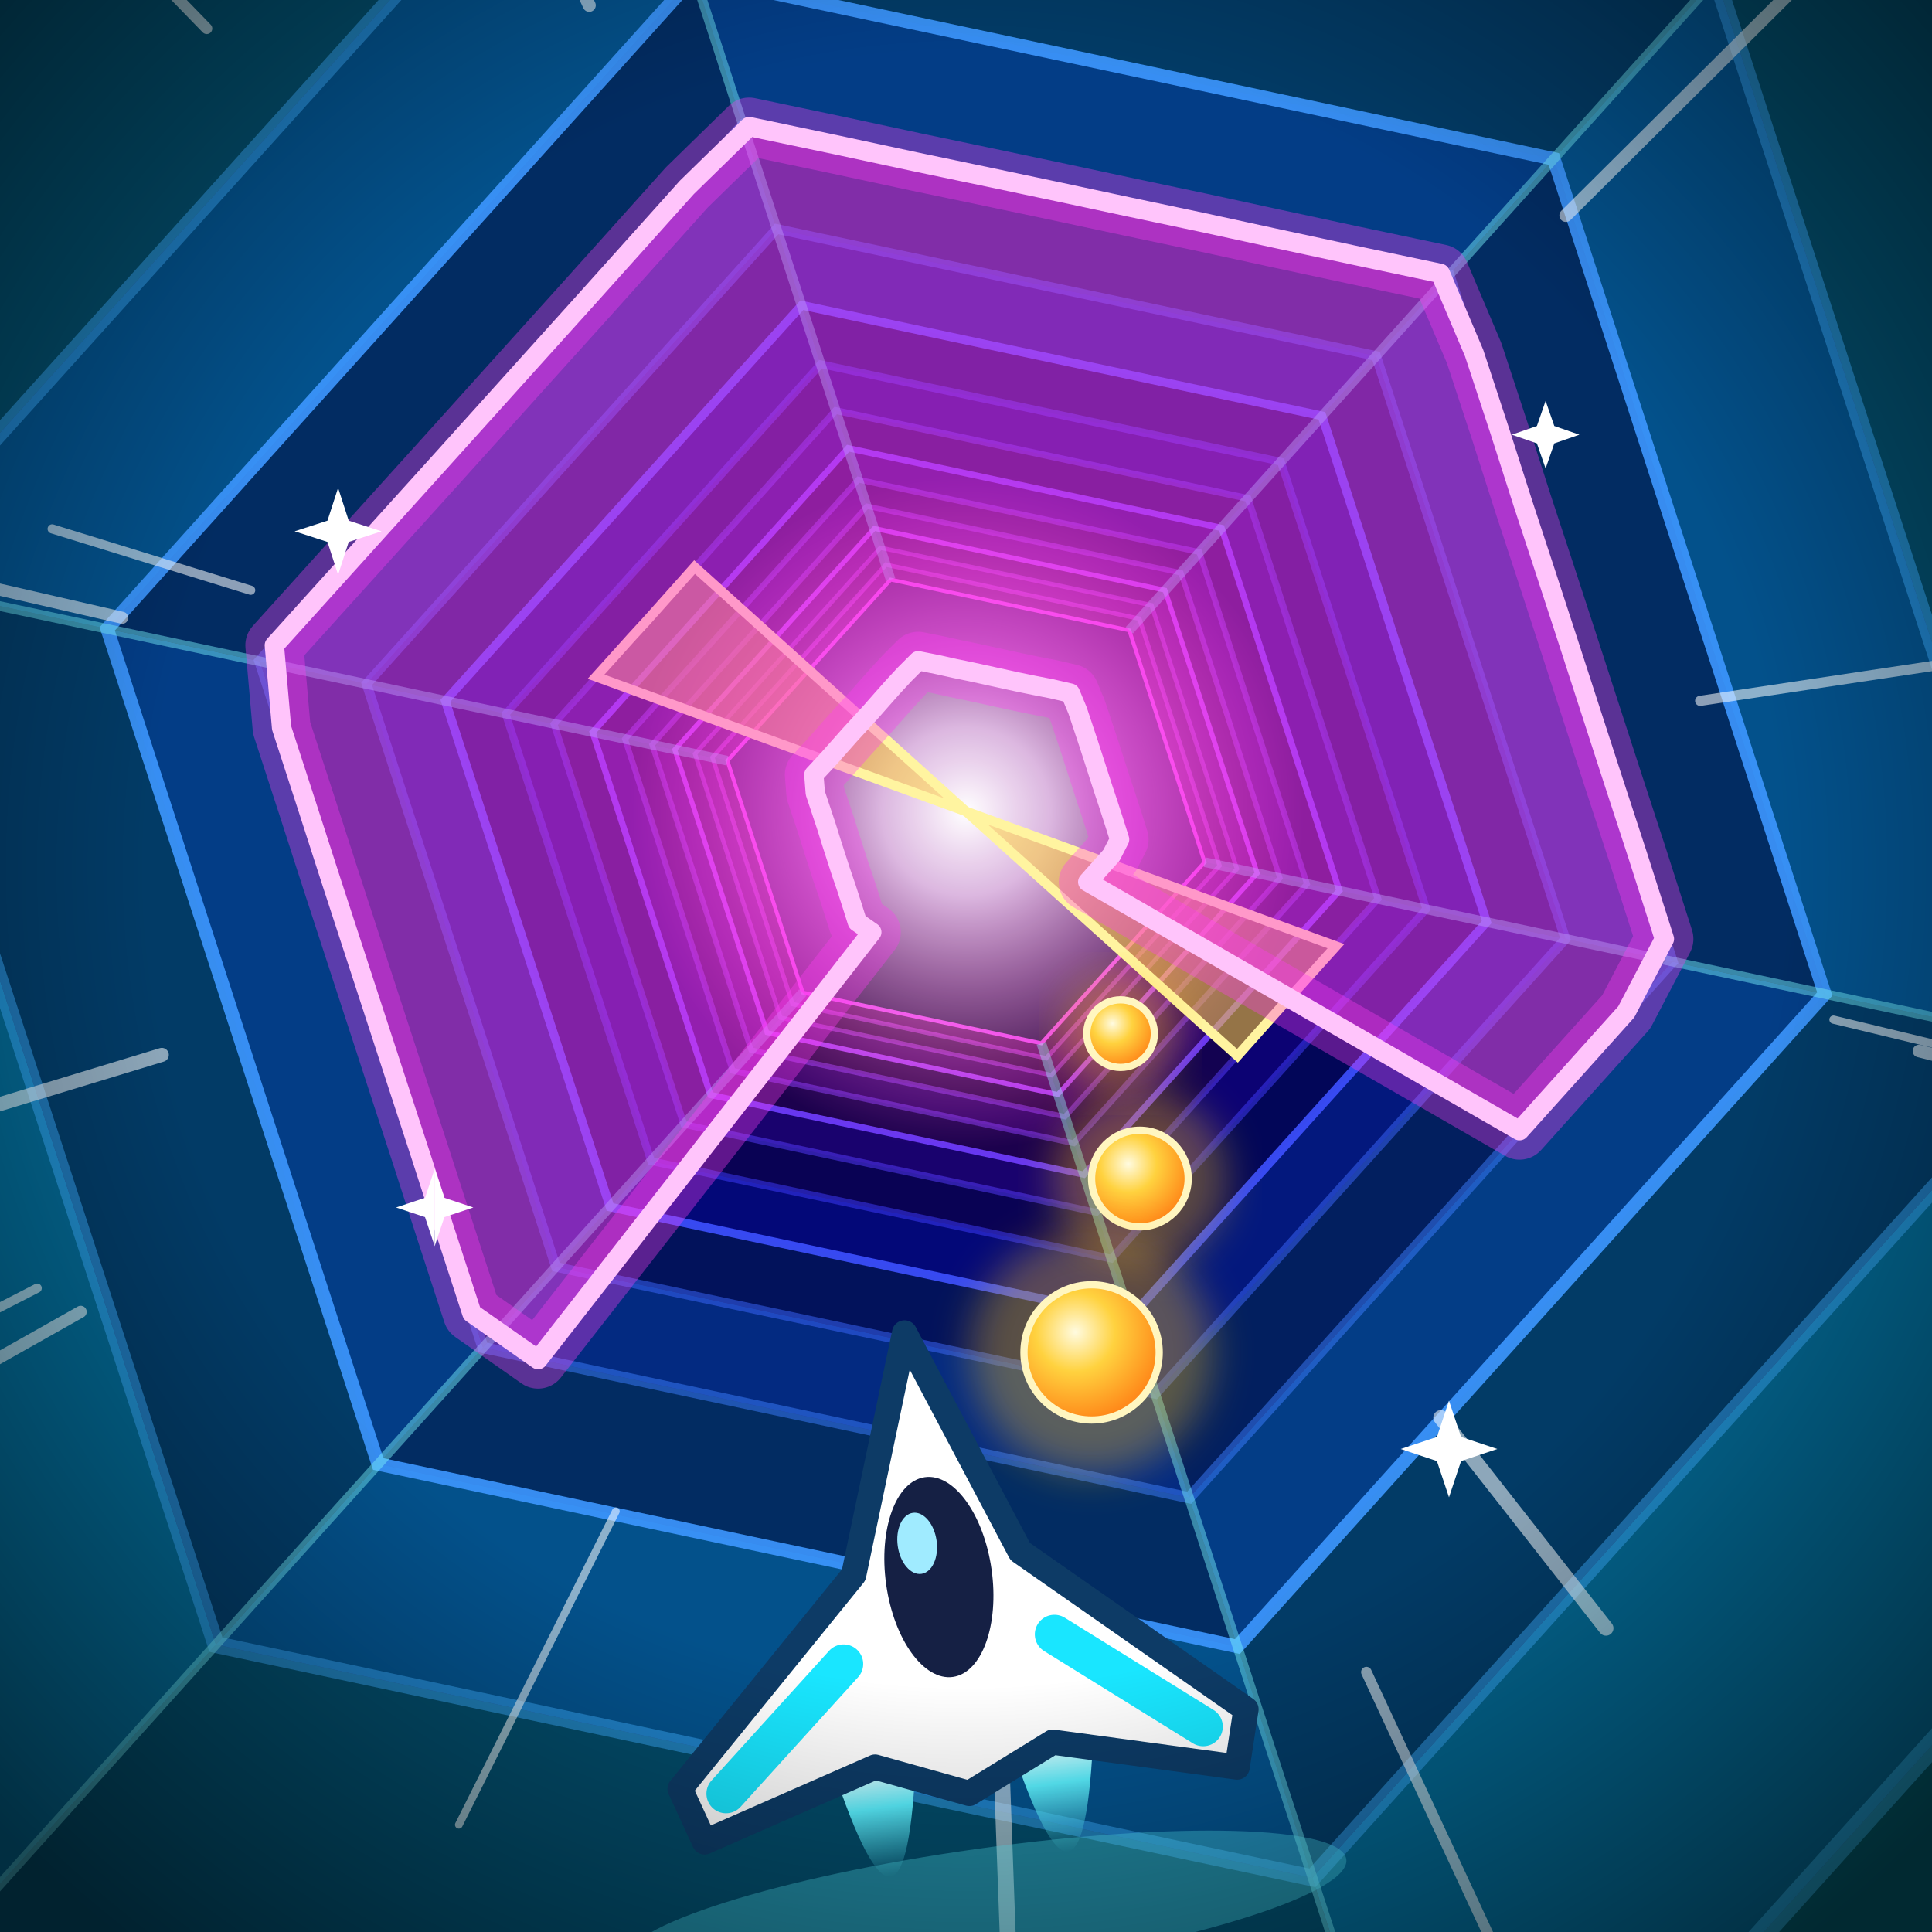
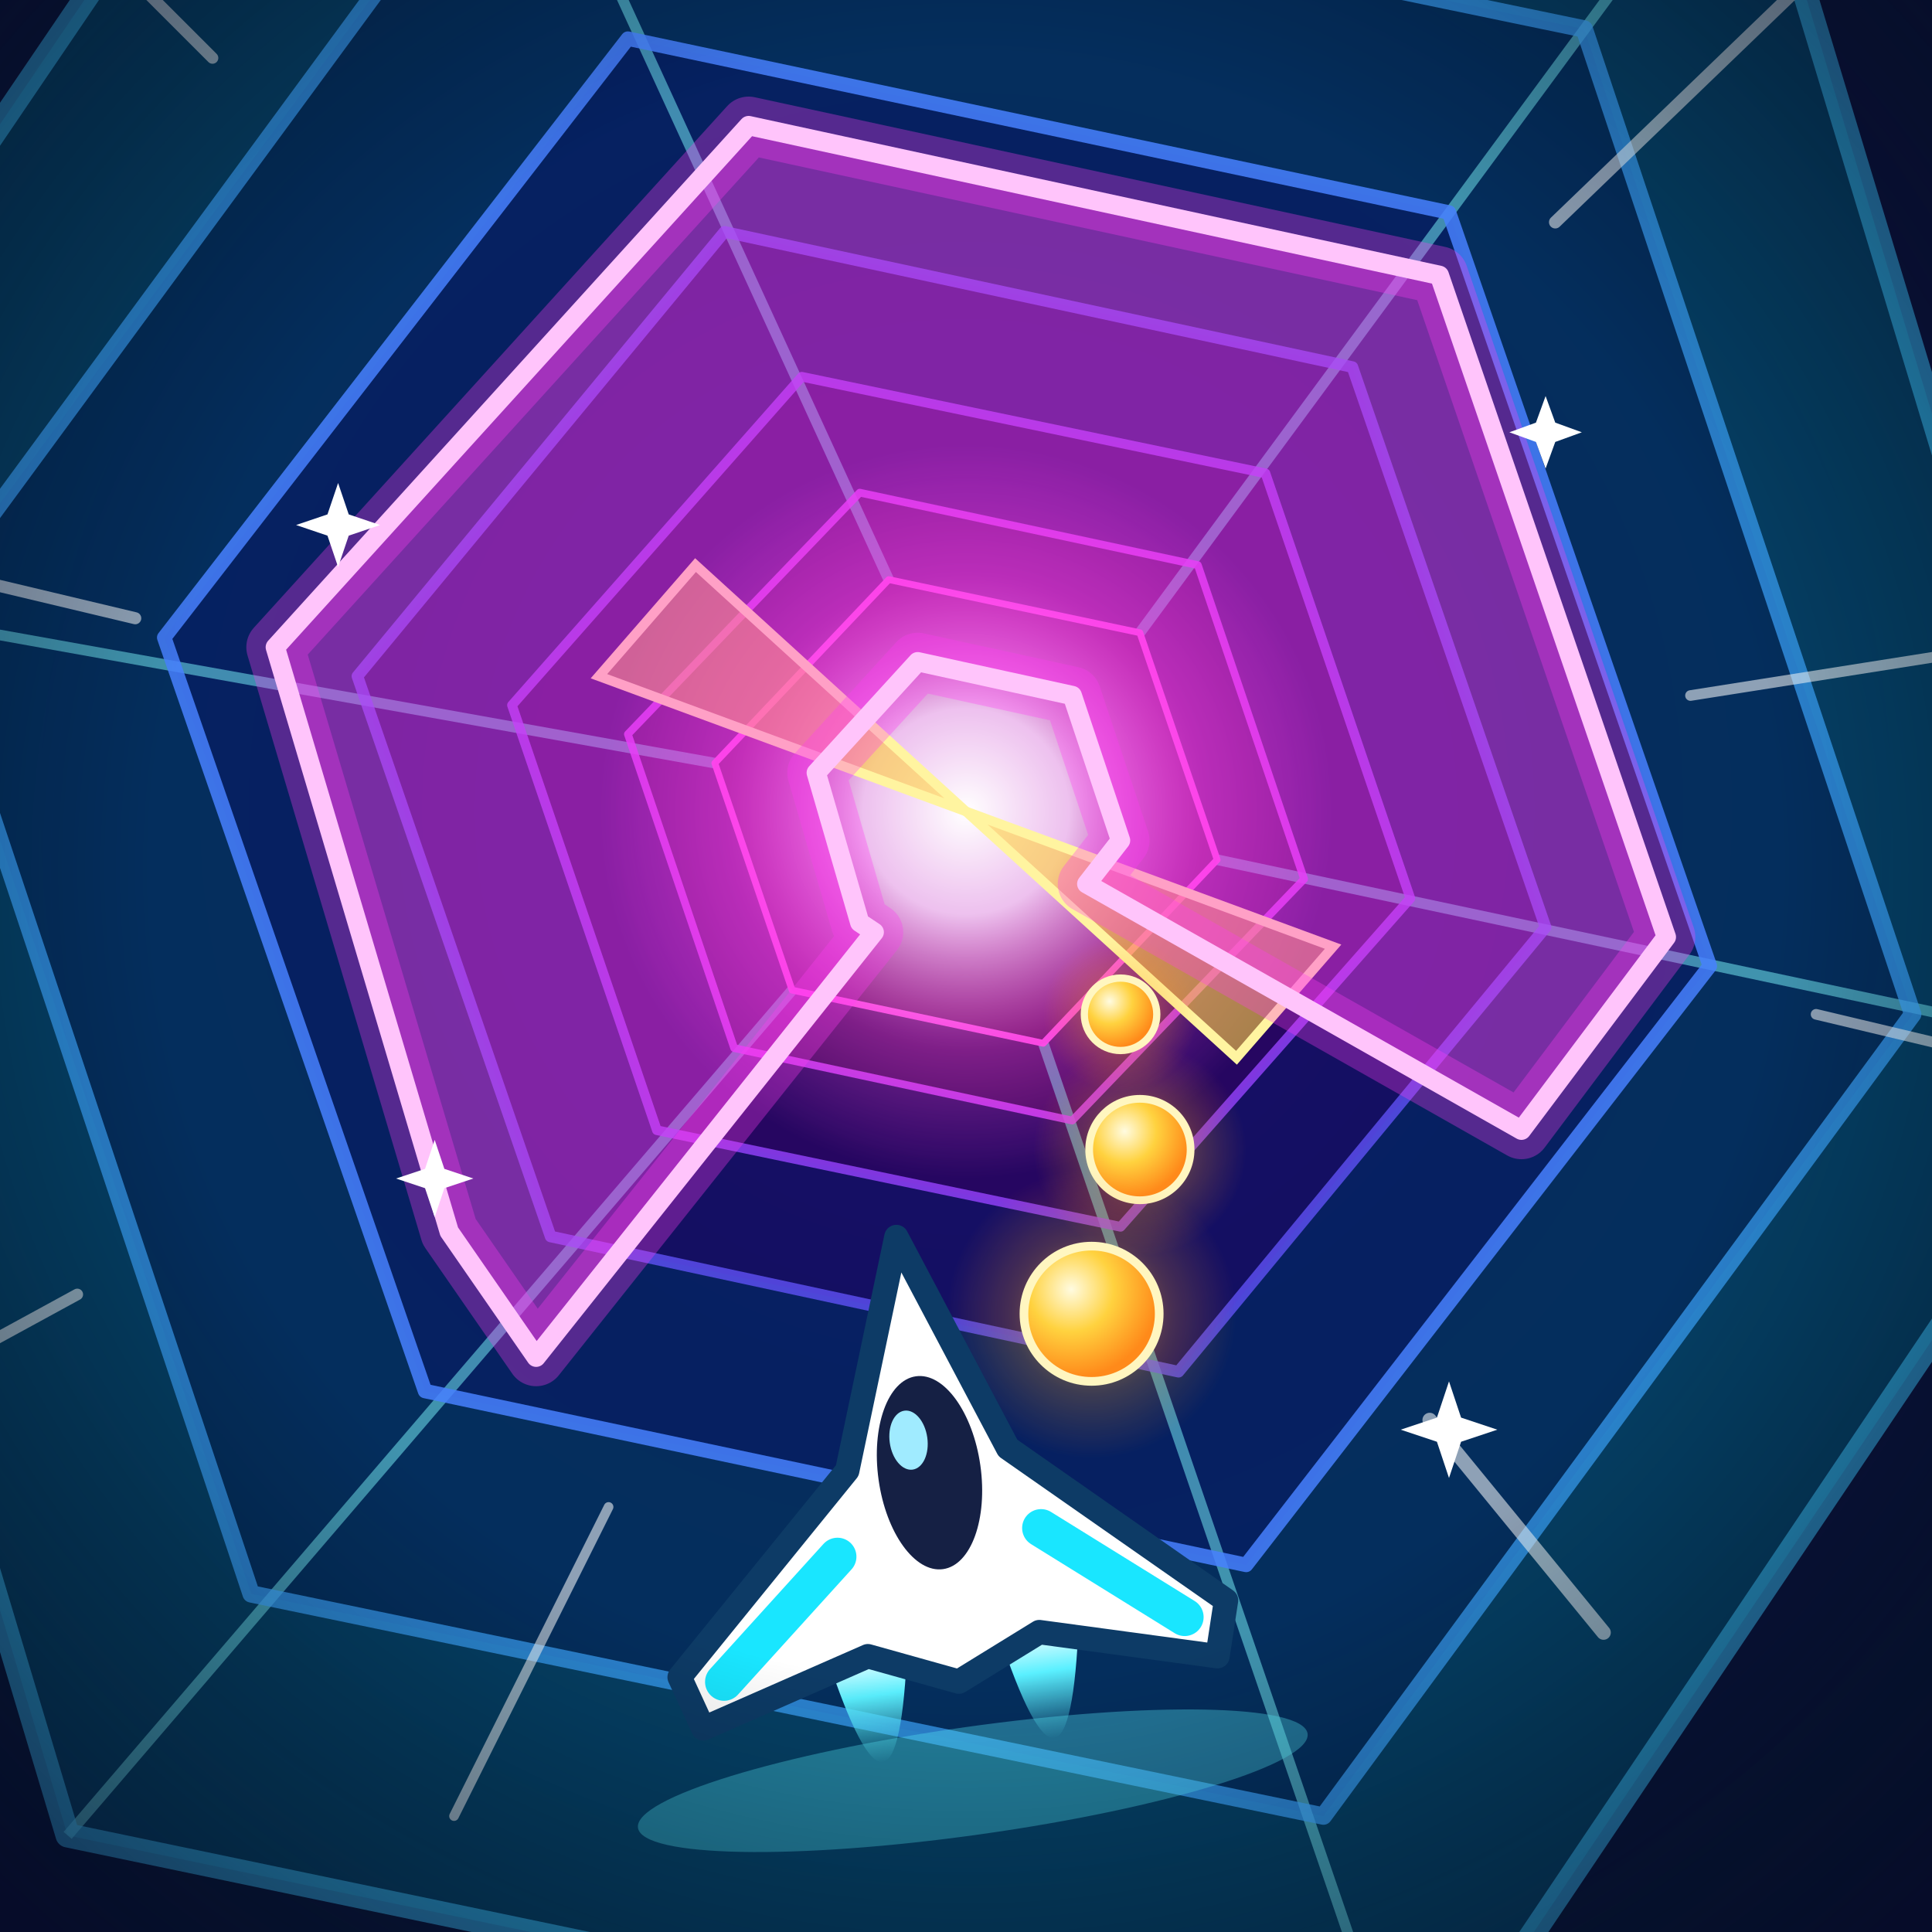
<svg xmlns="http://www.w3.org/2000/svg" viewBox="0 0 400 400" width="400" height="400">
  <defs>
-     <radialGradient id="glow" cx="50%" cy="50%" r="50%">
-       <stop offset="0" stop-color="#fff" stop-opacity="1" />
-       <stop offset=".25" stop-color="#ffd6ff" stop-opacity=".85" />
+     <radialGradient id="bg" cx="50%" cy="42%" r="68%">
+       <stop offset="0" stop-color="#3c0c7a" />
+       <stop offset=".45" stop-color="#140744" />
+       <stop offset="1" stop-color="#051c3d" />
+     </radialGradient>
+     <radialGradient id="core" cx="50%" cy="50%" r="50%">
+       <stop offset="0" stop-color="#fff" />
+       <stop offset=".28" stop-color="#ffd6ff" stop-opacity=".9" />
+       <stop offset=".65" stop-color="#ff4fd8" stop-opacity=".35" />
      <stop offset="1" stop-color="#ff4fd8" stop-opacity="0" />
    </radialGradient>
-     <radialGradient id="vig" cx="50%" cy="45%" r="70%">
-       <stop offset=".6" stop-color="#000" stop-opacity="0" />
-       <stop offset="1" stop-color="#000" stop-opacity=".55" />
+     <radialGradient id="orbHalo" cx="50%" cy="50%" r="50%">
+       <stop offset="0" stop-color="#ffe066" stop-opacity=".7" />
+       <stop offset=".55" stop-color="#ff9f1c" stop-opacity=".22" />
+       <stop offset="1" stop-color="#ff8a1a" stop-opacity="0" />
    </radialGradient>
-     <radialGradient id="orb" cx="38%" cy="35%" r="65%">
+     <radialGradient id="orb" cx="35%" cy="32%" r="65%">
      <stop offset="0" stop-color="#fffbe0" />
-       <stop offset=".45" stop-color="#ffd23f" />
+       <stop offset=".48" stop-color="#ffd23f" />
      <stop offset="1" stop-color="#ff8a1a" />
    </radialGradient>
    <linearGradient id="flame" x1="0" y1="0" x2="0" y2="1">
      <stop offset="0" stop-color="#fff" />
      <stop offset=".4" stop-color="#5af0ff" />
      <stop offset="1" stop-color="#5af0ff" stop-opacity="0" />
    </linearGradient>
-     <filter id="blur" x="-20%" y="-20%" width="140%" height="140%">
-       <feGaussianBlur stdDeviation="4" />
-     </filter>
+     <radialGradient id="vig" cx="50%" cy="45%" r="72%">
+       <stop offset=".58" stop-color="#000" stop-opacity="0" />
+       <stop offset="1" stop-color="#07021c" stop-opacity=".6" />
+     </radialGradient>
    <clipPath id="tile">
-       <rect width="400" height="400" rx="0" />
+       <rect width="400" height="400" />
    </clipPath>
  </defs>
  <g clip-path="url(#tile)">
-     <rect width="400" height="400" fill="#12052e" />
-     <polygon points="708.6,276.1 360.7,662.5 299.2,473.3 514.0,234.7" fill="#025b6d" />
-     <polygon points="360.7,662.5 -147.9,554.4 -14.8,406.5 299.2,473.3" fill="#037c95" />
-     <polygon points="-147.9,554.4 -308.6,59.9 -114.0,101.3 -14.8,406.5" fill="#025b6d" />
-     <polygon points="-308.6,59.9 39.3,-326.5 100.8,-137.3 -114.0,101.3" fill="#037c95" />
-     <polygon points="39.3,-326.5 547.9,-218.4 414.8,-70.5 100.8,-137.3" fill="#025b6d" />
-     <polygon points="547.9,-218.4 708.6,276.1 514.0,234.7 414.8,-70.5" fill="#037c95" />
-     <polygon points="514.0,234.7 299.2,473.3 271.7,388.8 427.1,216.3" fill="#036690" />
-     <polygon points="299.2,473.3 -14.8,406.5 44.7,340.5 271.7,388.8" fill="#024b69" />
-     <polygon points="-14.8,406.5 -114.0,101.3 -27.1,119.7 44.7,340.5" fill="#036690" />
-     <polygon points="-114.0,101.3 100.8,-137.3 128.3,-52.8 -27.1,119.7" fill="#024b69" />
-     <polygon points="100.8,-137.3 414.8,-70.5 355.3,-4.5 128.3,-52.8" fill="#036690" />
-     <polygon points="414.8,-70.5 514.0,234.7 427.1,216.3 355.3,-4.5" fill="#024b69" />
-     <polygon points="427.1,216.3 271.7,388.8 256.2,340.9 377.8,205.8" fill="#023b66" />
-     <polygon points="271.7,388.8 44.7,340.5 78.3,303.1 256.2,340.9" fill="#03518b" />
-     <polygon points="44.7,340.5 -27.1,119.7 22.2,130.2 78.3,303.1" fill="#023b66" />
-     <polygon points="-27.1,119.7 128.3,-52.8 143.8,-4.9 22.2,130.2" fill="#03518b" />
-     <polygon points="128.3,-52.8 355.3,-4.5 321.7,32.9 143.8,-4.9" fill="#023b66" />
-     <polygon points="355.3,-4.5 427.1,216.3 377.8,205.8 321.7,32.9" fill="#03518b" />
-     <polygon points="377.8,205.8 256.2,340.9 246.2,310.1 346.2,199.1" fill="#033d86" />
-     <polygon points="256.2,340.9 78.3,303.1 100.0,279.0 246.2,310.1" fill="#022c62" />
-     <polygon points="78.3,303.1 22.2,130.2 53.8,136.9 100.0,279.0" fill="#033d86" />
-     <polygon points="22.2,130.2 143.8,-4.9 153.8,25.9 53.8,136.9" fill="#022c62" />
-     <polygon points="143.8,-4.9 321.7,32.9 300.0,57.0 153.8,25.9" fill="#033d86" />
-     <polygon points="321.7,32.9 377.8,205.8 346.2,199.1 300.0,57.0" fill="#022c62" />
-     <polygon points="346.2,199.1 246.2,310.1 239.2,288.6 324.1,194.4" fill="#021f5f" />
-     <polygon points="246.2,310.1 100.0,279.0 115.1,262.3 239.2,288.6" fill="#032a81" />
-     <polygon points="100.0,279.0 53.8,136.9 75.9,141.6 115.1,262.3" fill="#021f5f" />
-     <polygon points="53.8,136.9 153.8,25.9 160.8,47.4 75.9,141.6" fill="#032a81" />
-     <polygon points="153.8,25.9 300.0,57.0 284.9,73.7 160.8,47.4" fill="#021f5f" />
-     <polygon points="300.0,57.0 346.2,199.1 324.1,194.4 284.9,73.7" fill="#032a81" />
-     <polygon points="324.1,194.4 239.2,288.6 234.0,272.8 307.8,190.9" fill="#03187d" />
-     <polygon points="239.2,288.6 115.1,262.3 126.3,249.9 234.0,272.8" fill="#02125b" />
-     <polygon points="115.1,262.3 75.9,141.6 92.2,145.1 126.3,249.9" fill="#03187d" />
-     <polygon points="75.9,141.6 160.8,47.4 166.0,63.2 92.2,145.1" fill="#02125b" />
-     <polygon points="160.8,47.4 284.9,73.7 273.7,86.1 166.0,63.2" fill="#03187d" />
-     <polygon points="284.9,73.7 324.1,194.4 307.8,190.9 273.7,86.1" fill="#02125b" />
-     <polygon points="307.8,190.9 234.0,272.8 230.1,260.6 295.3,188.2" fill="#020658" />
-     <polygon points="234.0,272.8 126.3,249.9 134.8,240.4 230.1,260.6" fill="#030878" />
-     <polygon points="126.3,249.9 92.2,145.1 104.7,147.8 134.8,240.4" fill="#020658" />
-     <polygon points="92.2,145.1 166.0,63.2 169.9,75.4 104.7,147.8" fill="#030878" />
-     <polygon points="166.0,63.2 273.7,86.1 265.2,95.6 169.9,75.4" fill="#020658" />
-     <polygon points="273.7,86.1 307.8,190.9 295.3,188.2 265.2,95.6" fill="#030878" />
-     <polygon points="295.3,188.2 230.1,260.6 227.0,251.0 285.3,186.1" fill="#0c0273" />
-     <polygon points="230.1,260.6 134.8,240.4 141.6,232.8 227.0,251.0" fill="#090254" />
-     <polygon points="134.8,240.4 104.7,147.8 114.7,149.9 141.6,232.8" fill="#0c0273" />
-     <polygon points="104.7,147.8 169.9,75.4 173.0,85.0 114.7,149.9" fill="#090254" />
-     <polygon points="169.9,75.4 265.2,95.6 258.4,103.2 173.0,85.0" fill="#0c0273" />
-     <polygon points="265.2,95.6 295.3,188.2 285.3,186.1 258.4,103.2" fill="#090254" />
-     <polygon points="285.3,186.1 227.0,251.0 224.4,243.2 277.3,184.4" fill="#130251" />
-     <polygon points="227.0,251.0 141.6,232.8 147.1,226.7 224.4,243.2" fill="#19026e" />
-     <polygon points="141.6,232.8 114.7,149.9 122.7,151.6 147.1,226.7" fill="#130251" />
-     <polygon points="114.7,149.9 173.0,85.0 175.6,92.8 122.7,151.6" fill="#19026e" />
-     <polygon points="173.0,85.0 258.4,103.2 252.9,109.3 175.6,92.8" fill="#130251" />
-     <polygon points="258.4,103.2 285.3,186.1 277.3,184.4 252.9,109.3" fill="#19026e" />
-     <polygon points="277.3,184.4 224.4,243.2 222.3,236.7 270.6,183.0" fill="#26026a" />
-     <polygon points="224.4,243.2 147.1,226.7 151.7,221.7 222.3,236.7" fill="#1c014d" />
-     <polygon points="147.1,226.7 122.7,151.6 129.4,153.0 151.7,221.7" fill="#26026a" />
-     <polygon points="122.7,151.6 175.6,92.8 177.7,99.3 129.4,153.0" fill="#1c014d" />
-     <polygon points="175.6,92.8 252.9,109.3 248.3,114.3 177.7,99.3" fill="#26026a" />
-     <polygon points="252.9,109.3 277.3,184.4 270.6,183.0 248.3,114.3" fill="#1c014d" />
-     <polygon points="270.6,183.0 222.3,236.7 220.5,231.2 265.0,181.8" fill="#24014a" />
-     <polygon points="222.3,236.7 151.7,221.7 155.5,217.4 220.5,231.2" fill="#310265" />
-     <polygon points="151.7,221.7 129.4,153.0 135.0,154.2 155.5,217.4" fill="#24014a" />
-     <polygon points="129.4,153.0 177.7,99.3 179.5,104.8 135.0,154.2" fill="#310265" />
-     <polygon points="177.7,99.3 248.3,114.3 244.5,118.6 179.5,104.8" fill="#24014a" />
-     <polygon points="248.3,114.3 270.6,183.0 265.0,181.8 244.5,118.6" fill="#310265" />
-     <polygon points="265.0,181.8 220.5,231.2 219.0,226.6 260.3,180.8" fill="#3b0260" />
-     <polygon points="220.5,231.2 155.5,217.4 158.8,213.8 219.0,226.6" fill="#2b0146" />
-     <polygon points="155.5,217.4 135.0,154.2 139.7,155.2 158.8,213.8" fill="#3b0260" />
-     <polygon points="135.0,154.2 179.5,104.8 181.0,109.4 139.7,155.2" fill="#2b0146" />
-     <polygon points="179.5,104.8 244.5,118.6 241.2,122.2 181.0,109.4" fill="#3b0260" />
-     <polygon points="244.5,118.6 265.0,181.8 260.3,180.8 241.2,122.2" fill="#2b0146" />
-     <polygon points="260.3,180.8 219.0,226.6 217.7,222.6 256.1,179.9" fill="#320143" />
-     <polygon points="219.0,226.6 158.8,213.8 161.6,210.7 217.7,222.6" fill="#44025b" />
-     <polygon points="158.8,213.8 139.7,155.2 143.9,156.1 161.6,210.7" fill="#320143" />
-     <polygon points="139.7,155.2 181.0,109.4 182.3,113.4 143.9,156.1" fill="#44025b" />
-     <polygon points="181.0,109.4 241.2,122.2 238.4,125.3 182.3,113.4" fill="#320143" />
-     <polygon points="241.2,122.2 260.3,180.8 256.1,179.9 238.4,125.3" fill="#44025b" />
-     <polygon points="256.1,179.9 217.7,222.6 216.6,219.1 252.5,179.2" fill="#4b0256" />
-     <polygon points="217.7,222.6 161.6,210.7 164.1,207.9 216.6,219.1" fill="#37013f" />
-     <polygon points="161.6,210.7 143.9,156.1 147.5,156.8 164.1,207.9" fill="#4b0256" />
-     <polygon points="143.9,156.1 182.3,113.4 183.4,116.9 147.5,156.8" fill="#37013f" />
-     <polygon points="182.3,113.4 238.4,125.3 235.9,128.1 183.4,116.9" fill="#4b0256" />
-     <polygon points="238.4,125.3 256.1,179.9 252.5,179.2 235.9,128.1" fill="#37013f" />
-     <polygon points="252.5,179.2 216.6,219.1 215.6,216.0 249.4,178.5" fill="#3c013c" />
-     <polygon points="216.6,219.1 164.1,207.9 166.2,205.5 215.6,216.0" fill="#520252" />
-     <polygon points="164.1,207.9 147.5,156.8 150.6,157.5 166.2,205.5" fill="#3c013c" />
-     <polygon points="147.5,156.8 183.4,116.9 184.4,120.0 150.6,157.5" fill="#520252" />
-     <polygon points="183.4,116.9 235.9,128.1 233.8,130.5 184.4,120.0" fill="#3c013c" />
-     <polygon points="235.9,128.1 252.5,179.2 249.4,178.5 233.8,130.5" fill="#520252" />
-     <polygon points="514.0,234.7 299.2,473.3 -14.8,406.5 -114.0,101.3 100.8,-137.3 414.8,-70.5" fill="none" stroke="#3dc7ff" stroke-width="4.7" stroke-opacity="0.50" />
-     <polygon points="427.1,216.3 271.7,388.8 44.7,340.5 -27.1,119.7 128.3,-52.8 355.3,-4.5" fill="none" stroke="#3dafff" stroke-width="3.5" stroke-opacity="0.50" />
-     <polygon points="377.8,205.8 256.2,340.9 78.3,303.1 22.2,130.2 143.8,-4.9 321.7,32.9" fill="none" stroke="#3d97ff" stroke-width="2.8" stroke-opacity="0.90" />
-     <polygon points="346.2,199.1 246.2,310.1 100.0,279.0 53.8,136.9 153.8,25.9 300.0,57.0" fill="none" stroke="#3d7fff" stroke-width="2.3" stroke-opacity="0.50" />
-     <polygon points="324.1,194.4 239.2,288.6 115.1,262.3 75.9,141.6 160.8,47.4 284.9,73.7" fill="none" stroke="#3d68ff" stroke-width="2.0" stroke-opacity="0.50" />
-     <polygon points="307.8,190.9 234.0,272.8 126.3,249.9 92.2,145.1 166.0,63.2 273.7,86.1" fill="none" stroke="#3d50ff" stroke-width="1.8" stroke-opacity="0.90" />
-     <polygon points="295.3,188.2 230.1,260.6 134.8,240.4 104.7,147.8 169.9,75.4 265.2,95.6" fill="none" stroke="#413dff" stroke-width="1.6" stroke-opacity="0.50" />
-     <polygon points="285.3,186.1 227.0,251.0 141.6,232.8 114.7,149.9 173.0,85.0 258.4,103.2" fill="none" stroke="#593dff" stroke-width="1.4" stroke-opacity="0.50" />
-     <polygon points="277.3,184.4 224.4,243.2 147.1,226.7 122.7,151.6 175.6,92.8 252.9,109.3" fill="none" stroke="#703dff" stroke-width="1.3" stroke-opacity="0.90" />
-     <polygon points="270.6,183.0 222.3,236.7 151.7,221.7 129.4,153.0 177.7,99.3 248.3,114.3" fill="none" stroke="#883dff" stroke-width="1.2" stroke-opacity="0.50" />
-     <polygon points="265.0,181.8 220.5,231.2 155.5,217.4 135.0,154.2 179.5,104.8 244.5,118.6" fill="none" stroke="#a03dff" stroke-width="1.1" stroke-opacity="0.50" />
-     <polygon points="260.3,180.8 219.0,226.6 158.8,213.8 139.7,155.2 181.0,109.4 241.2,122.2" fill="none" stroke="#b73dff" stroke-width="1.0" stroke-opacity="0.90" />
-     <polygon points="256.1,179.9 217.7,222.6 161.6,210.7 143.9,156.1 182.3,113.4 238.4,125.3" fill="none" stroke="#cf3dff" stroke-width="0.9" stroke-opacity="0.50" />
-     <polygon points="252.5,179.2 216.6,219.1 164.1,207.9 147.5,156.8 183.4,116.9 235.9,128.1" fill="none" stroke="#e73dff" stroke-width="0.9" stroke-opacity="0.50" />
-     <polygon points="249.4,178.5 215.6,216.0 166.2,205.5 150.6,157.5 184.4,120.0 233.8,130.5" fill="none" stroke="#ff3dfe" stroke-width="0.8" stroke-opacity="0.90" />
-     <line x1="708.6" y1="276.1" x2="249.4" y2="178.5" stroke="#7cf9ff" stroke-width="2" stroke-opacity=".45" />
-     <line x1="360.7" y1="662.5" x2="215.6" y2="216.0" stroke="#7cf9ff" stroke-width="2" stroke-opacity=".45" />
-     <line x1="-147.9" y1="554.4" x2="166.2" y2="205.5" stroke="#7cf9ff" stroke-width="2" stroke-opacity=".45" />
-     <line x1="-308.6" y1="59.9" x2="150.6" y2="157.5" stroke="#7cf9ff" stroke-width="2" stroke-opacity=".45" />
-     <line x1="39.3" y1="-326.5" x2="184.4" y2="120.0" stroke="#7cf9ff" stroke-width="2" stroke-opacity=".45" />
-     <line x1="547.9" y1="-218.4" x2="233.8" y2="130.5" stroke="#7cf9ff" stroke-width="2" stroke-opacity=".45" />
-     <circle cx="200" cy="168" r="70" fill="url(#glow)" />
-     <polygon points="123.4,140.1 127.1,136.0 130.6,132.1 134.0,128.4 137.3,124.7 140.6,121.0 143.8,117.4 200.0,168.0 200.0,168.0 200.0,168.0 200.0,168.0 200.0,168.0 200.0,168.0 200.0,168.0" fill="#ffd23f" fill-opacity=".55" stroke="#fff4a0" stroke-width="2" />
-     <polygon points="276.6,195.9 272.9,200.0 269.4,203.9 266.0,207.6 262.7,211.3 259.4,215.0 256.2,218.6 200.0,168.0 200.0,168.0 200.0,168.0 200.0,168.0 200.0,168.0 200.0,168.0 200.0,168.0" fill="#ffd23f" fill-opacity=".55" stroke="#fff4a0" stroke-width="2" />
-     <polygon points="111.4,281.5 97.7,271.9 92.2,255.0 87.2,239.5 82.4,224.8 77.8,210.7 73.2,196.6 68.5,182.2 63.6,167.0 58.3,150.7 56.8,133.6 68.9,120.2 80.0,107.9 90.4,96.4 100.4,85.3 110.3,74.3 120.4,63.1 130.9,51.4 142.2,38.8 155.1,26.2 173.2,30.0 189.5,33.5 204.8,36.7 219.5,39.8 234.0,42.9 248.7,46.0 263.9,49.3 280.2,52.8 298.2,56.6 305.2,73.1 310.5,89.2 315.3,104.2 320.0,118.5 324.6,132.6 329.2,146.8 334.0,161.6 339.1,177.2 344.6,194.4 336.7,209.5 325.2,222.3 314.6,234.1 225.2,182.6 227.5,180.0 230.1,177.1 231.8,173.8 230.6,170.0 229.5,166.6 228.4,163.3 227.4,160.2 226.4,157.1 225.4,154.0 224.3,150.7 223.1,147.1 221.6,143.5 217.7,142.6 214.1,141.9 210.7,141.2 207.5,140.5 204.3,139.8 201.1,139.1 197.7,138.4 194.1,137.6 190.1,136.8 187.3,139.6 184.8,142.3 182.5,144.9 180.3,147.4 178.1,149.8 175.9,152.2 173.6,154.8 171.2,157.5 168.5,160.4 168.8,164.2 170.0,167.8 171.1,171.1 172.1,174.3 173.1,177.4 174.1,180.5 175.2,183.7 176.3,187.1 177.5,190.9 180.5,193.0" fill="#ff3df2" fill-opacity=".5" stroke="#ff3df2" stroke-width="12" stroke-opacity=".35" stroke-linejoin="round" />
-     <polygon points="111.4,281.5 97.7,271.9 92.2,255.0 87.2,239.5 82.4,224.8 77.8,210.7 73.2,196.6 68.5,182.2 63.6,167.0 58.3,150.7 56.8,133.6 68.9,120.2 80.0,107.9 90.4,96.4 100.4,85.3 110.3,74.3 120.4,63.1 130.9,51.4 142.2,38.8 155.1,26.2 173.2,30.0 189.5,33.5 204.8,36.7 219.5,39.8 234.0,42.9 248.7,46.0 263.9,49.3 280.2,52.8 298.2,56.6 305.2,73.1 310.5,89.2 315.3,104.2 320.0,118.5 324.6,132.6 329.2,146.8 334.0,161.6 339.1,177.2 344.6,194.4 336.7,209.5 325.2,222.3 314.6,234.1 225.2,182.6 227.5,180.0 230.1,177.1 231.8,173.8 230.6,170.0 229.5,166.6 228.4,163.3 227.4,160.2 226.4,157.1 225.4,154.0 224.3,150.7 223.1,147.1 221.6,143.5 217.7,142.6 214.1,141.9 210.7,141.2 207.5,140.5 204.3,139.8 201.1,139.1 197.7,138.4 194.1,137.6 190.1,136.8 187.3,139.6 184.8,142.3 182.5,144.9 180.3,147.4 178.1,149.8 175.9,152.2 173.6,154.8 171.2,157.5 168.5,160.4 168.8,164.2 170.0,167.8 171.1,171.1 172.1,174.3 173.1,177.4 174.1,180.5 175.2,183.7 176.3,187.1 177.5,190.9 180.5,193.0" fill="none" stroke="#ffc4fb" stroke-width="4" stroke-linejoin="round" />
-     <line x1="127.5" y1="312.9" x2="95.0" y2="377.8" stroke="#fff" stroke-width="1.6" stroke-opacity=".55" stroke-linecap="round" />
-     <line x1="25.3" y1="127.9" x2="-16.5" y2="118.3" stroke="#fff" stroke-width="2.5" stroke-opacity=".55" stroke-linecap="round" />
-     <line x1="379.6" y1="211.1" x2="421.9" y2="221.3" stroke="#fff" stroke-width="1.7" stroke-opacity=".55" stroke-linecap="round" />
-     <line x1="7.7" y1="266.7" x2="-33.4" y2="287.8" stroke="#fff" stroke-width="1.9" stroke-opacity=".55" stroke-linecap="round" />
-     <line x1="42.8" y1="5.9" x2="-5.2" y2="-43.5" stroke="#fff" stroke-width="2.3" stroke-opacity=".55" stroke-linecap="round" />
-     <line x1="352.0" y1="145.1" x2="434.0" y2="132.8" stroke="#fff" stroke-width="2.1" stroke-opacity=".55" stroke-linecap="round" />
-     <line x1="298.3" y1="293.5" x2="332.5" y2="337.1" stroke="#fff" stroke-width="3.1" stroke-opacity=".55" stroke-linecap="round" />
-     <line x1="282.9" y1="346.2" x2="313.2" y2="411.4" stroke="#fff" stroke-width="2.2" stroke-opacity=".55" stroke-linecap="round" />
-     <line x1="51.9" y1="122.2" x2="10.8" y2="109.5" stroke="#fff" stroke-width="1.9" stroke-opacity=".55" stroke-linecap="round" />
-     <line x1="122.0" y1="1.1" x2="98.4" y2="-49.3" stroke="#fff" stroke-width="2.7" stroke-opacity=".55" stroke-linecap="round" />
-     <line x1="33.5" y1="218.4" x2="-42.8" y2="241.6" stroke="#fff" stroke-width="2.9" stroke-opacity=".55" stroke-linecap="round" />
-     <line x1="207.3" y1="363.8" x2="209.7" y2="430.0" stroke="#fff" stroke-width="3.3" stroke-opacity=".55" stroke-linecap="round" />
-     <line x1="177.7" y1="-3.6" x2="166.3" y2="-91.9" stroke="#fff" stroke-width="1.7" stroke-opacity=".55" stroke-linecap="round" />
-     <line x1="16.7" y1="271.6" x2="-24.8" y2="295.0" stroke="#fff" stroke-width="2.5" stroke-opacity=".55" stroke-linecap="round" />
-     <line x1="397.3" y1="217.6" x2="473.2" y2="236.7" stroke="#fff" stroke-width="2.6" stroke-opacity=".55" stroke-linecap="round" />
-     <line x1="324.2" y1="44.6" x2="377.2" y2="-8.1" stroke="#fff" stroke-width="2.7" stroke-opacity=".55" stroke-linecap="round" />
-     <circle cx="232" cy="214" r="12" fill="#ffc21a" opacity=".35" filter="url(#blur)" />
-     <circle cx="232" cy="214" r="7" fill="url(#orb)" stroke="#fff6c0" stroke-width="1.5" />
-     <circle cx="236" cy="244" r="18" fill="#ffc21a" opacity=".35" filter="url(#blur)" />
-     <circle cx="236" cy="244" r="10" fill="url(#orb)" stroke="#fff6c0" stroke-width="1.5" />
-     <circle cx="226" cy="280" r="25" fill="#ffc21a" opacity=".35" filter="url(#blur)" />
-     <circle cx="226" cy="280" r="14" fill="url(#orb)" stroke="#fff6c0" stroke-width="1.5" />
-     <g transform="translate(196 338) rotate(-8) scale(58)">
-       <ellipse cx="0" cy="1.0" rx="1.3" ry=".22" fill="#5af0ff" opacity=".35" />
+     <rect width="400" height="400" fill="url(#bg)" />
+     <g opacity=".85">
+       <polygon points="440,218 292,438 14,380 -64,120 84,-98 362,-40" fill="#03486b" />
+       <polygon points="396,210 274,376 52,330 -16,126 106,-40 328,6" fill="#023462" />
+       <polygon points="354,200 258,324 88,288 34,132 130,8 300,44" fill="#042466" />
+       <polygon points="320,192 244,284 114,256 74,140 150,48 280,76" fill="#131066" />
+       <polygon points="292,186 232,254 136,234 106,146 166,78 262,98" fill="#270663" />
+       <polygon points="270,182 222,232 152,217 130,152 178,102 248,117" fill="#3c045c" />
+       <polygon points="252,178 216,216 164,205 148,158 184,120 236,131" fill="#520454" />
+     </g>
+     <g stroke="#7cf9ff" stroke-width="2.2" stroke-opacity=".5">
+       <line x1="440" y1="218" x2="252" y2="178" />
+       <line x1="292" y1="438" x2="216" y2="216" />
+       <line x1="14" y1="380" x2="164" y2="205" />
+       <line x1="-64" y1="120" x2="148" y2="158" />
+       <line x1="84" y1="-98" x2="184" y2="120" />
+       <line x1="362" y1="-40" x2="236" y2="131" />
+     </g>
+     <g fill="none" stroke-linejoin="round">
+       <polygon points="440,218 292,438 14,380 -64,120 84,-98 362,-40" stroke="#3dc7ff" stroke-width="5" stroke-opacity=".6" />
+       <polygon points="396,210 274,376 52,330 -16,126 106,-40 328,6" stroke="#3da6ff" stroke-width="3.6" stroke-opacity=".7" />
+       <polygon points="354,200 258,324 88,288 34,132 130,8 300,44" stroke="#4780ff" stroke-width="3" stroke-opacity=".85" />
+       <polygon points="320,192 244,284 114,256 74,140 150,48 280,76" stroke="#6454ff" stroke-width="2.4" stroke-opacity=".75" />
+       <polygon points="292,186 232,254 136,234 106,146 166,78 262,98" stroke="#9642ff" stroke-width="2" stroke-opacity=".8" />
+       <polygon points="270,182 222,232 152,217 130,152 178,102 248,117" stroke="#d03dff" stroke-width="1.6" stroke-opacity=".85" />
+       <polygon points="252,178 216,216 164,205 148,158 184,120 236,131" stroke="#ff48f0" stroke-width="1.4" stroke-opacity=".95" />
+     </g>
+     <circle cx="200" cy="168" r="76" fill="url(#core)" />
+     <polygon points="124,140 144,117 200,168" fill="#ffd23f" fill-opacity=".6" stroke="#fff4a0" stroke-width="2" />
+     <polygon points="276,196 256,219 200,168" fill="#ffd23f" fill-opacity=".6" stroke="#fff4a0" stroke-width="2" />
+     <path d="M111,281 L93,255 L57,134 L155,26 L298,57 L345,194 L315,234 L225,183 L232,174 L222,144 L190,137 L169,160 L178,191 L181,193 Z" fill="#ff3df2" fill-opacity=".46" stroke="#ff3df2" stroke-width="12" stroke-opacity=".32" stroke-linejoin="round" />
+     <path d="M111,281 L93,255 L57,134 L155,26 L298,57 L345,194 L315,234 L225,183 L232,174 L222,144 L190,137 L169,160 L178,191 L181,193 Z" fill="none" stroke="#ffc4fb" stroke-width="4" stroke-linejoin="round" />
+     <g stroke="#fff" stroke-opacity=".55" stroke-linecap="round">
+       <line x1="126" y1="312" x2="94" y2="376" stroke-width="2" />
+       <line x1="28" y1="128" x2="-14" y2="118" stroke-width="2.5" />
+       <line x1="376" y1="210" x2="418" y2="220" stroke-width="2.2" />
+       <line x1="16" y1="268" x2="-28" y2="292" stroke-width="2.4" />
+       <line x1="44" y1="12" x2="-4" y2="-36" stroke-width="2.4" />
+       <line x1="350" y1="144" x2="426" y2="132" stroke-width="2.2" />
+       <line x1="296" y1="294" x2="332" y2="338" stroke-width="3" />
+       <line x1="322" y1="46" x2="376" y2="-6" stroke-width="2.6" />
+     </g>
+     <circle cx="232" cy="210" r="16" fill="url(#orbHalo)" />
+     <circle cx="232" cy="210" r="7.5" fill="url(#orb)" stroke="#fff6c0" stroke-width="1.5" />
+     <circle cx="236" cy="238" r="22" fill="url(#orbHalo)" />
+     <circle cx="236" cy="238" r="10.5" fill="url(#orb)" stroke="#fff6c0" stroke-width="1.6" />
+     <circle cx="226" cy="272" r="30" fill="url(#orbHalo)" />
+     <circle cx="226" cy="272" r="14" fill="url(#orb)" stroke="#fff6c0" stroke-width="1.8" />
+     <g transform="translate(194 316) rotate(-8) scale(56)">
+       <ellipse cx="0" cy=".95" rx="1.25" ry=".2" fill="#5af0ff" opacity=".35" />
      <path d="M-.47 .42 Q-.32 1.25 -.17 .42Z M.17 .42 Q.32 1.25 .47 .42Z" fill="url(#flame)" />
      <path d="M0 -1.08 L.3 -.25 L1.02 .42 L.96 .62 L.32 .44 L0 .58 L-.32 .44 L-.96 .62 L-1.02 .42 L-.3 -.25Z" fill="#fff" stroke="#0d3b66" stroke-width=".09" stroke-linejoin="round" />
      <path d="M.38 .06 L.86 .46 M-.38 .06 L-.86 .46" stroke="#19e6ff" stroke-width=".14" stroke-linecap="round" />
      <ellipse cx="0" cy="-.2" rx=".19" ry=".36" fill="#152044" />
      <ellipse cx="-.06" cy="-.33" rx=".07" ry=".11" fill="#a0ebff" />
    </g>
-     <path d="M300 290 l2.5 7.5 l7.5 2.5 l-7.5 2.5 l-2.5 7.5 Z" fill="#fff" />
-     <path d="M300 310 l-2.5 -7.5 l-7.5 -2.5 l7.5 -2.5 l2.5 -7.5 Z" fill="#fff" />
-     <path d="M90 242 l2.0 6.0 l6.0 2.0 l-6.0 2.0 l-2.0 6.0 Z" fill="#fff" />
-     <path d="M90 258 l-2.0 -6.0 l-6.0 -2.0 l6.0 -2.0 l2.0 -6.0 Z" fill="#fff" />
-     <path d="M320 83 l1.8 5.2 l5.2 1.8 l-5.2 1.8 l-1.8 5.2 Z" fill="#fff" />
-     <path d="M320 97 l-1.8 -5.2 l-5.2 -1.8 l5.2 -1.8 l1.8 -5.2 Z" fill="#fff" />
-     <path d="M70 101 l2.2 6.8 l6.8 2.2 l-6.8 2.2 l-2.2 6.8 Z" fill="#fff" />
-     <path d="M70 119 l-2.2 -6.8 l-6.8 -2.2 l6.8 -2.2 l2.2 -6.8 Z" fill="#fff" />
+     <g fill="#fff">
+       <path d="M300 286l2.5 7.5 7.5 2.5-7.5 2.5-2.5 7.5-2.5-7.5-7.5-2.5 7.5-2.5z" />
+       <path d="M90 236l2 6 6 2-6 2-2 6-2-6-6-2 6-2z" />
+       <path d="M320 82l2 5.5 5.5 2-5.5 2-2 5.5-2-5.5-5.5-2 5.5-2z" />
+       <path d="M70 100l2.2 6.5 6.5 2.2-6.5 2.2-2.2 6.5-2.2-6.5-6.5-2.2 6.5-2.2z" />
+     </g>
    <rect width="400" height="400" fill="url(#vig)" />
  </g>
</svg>
